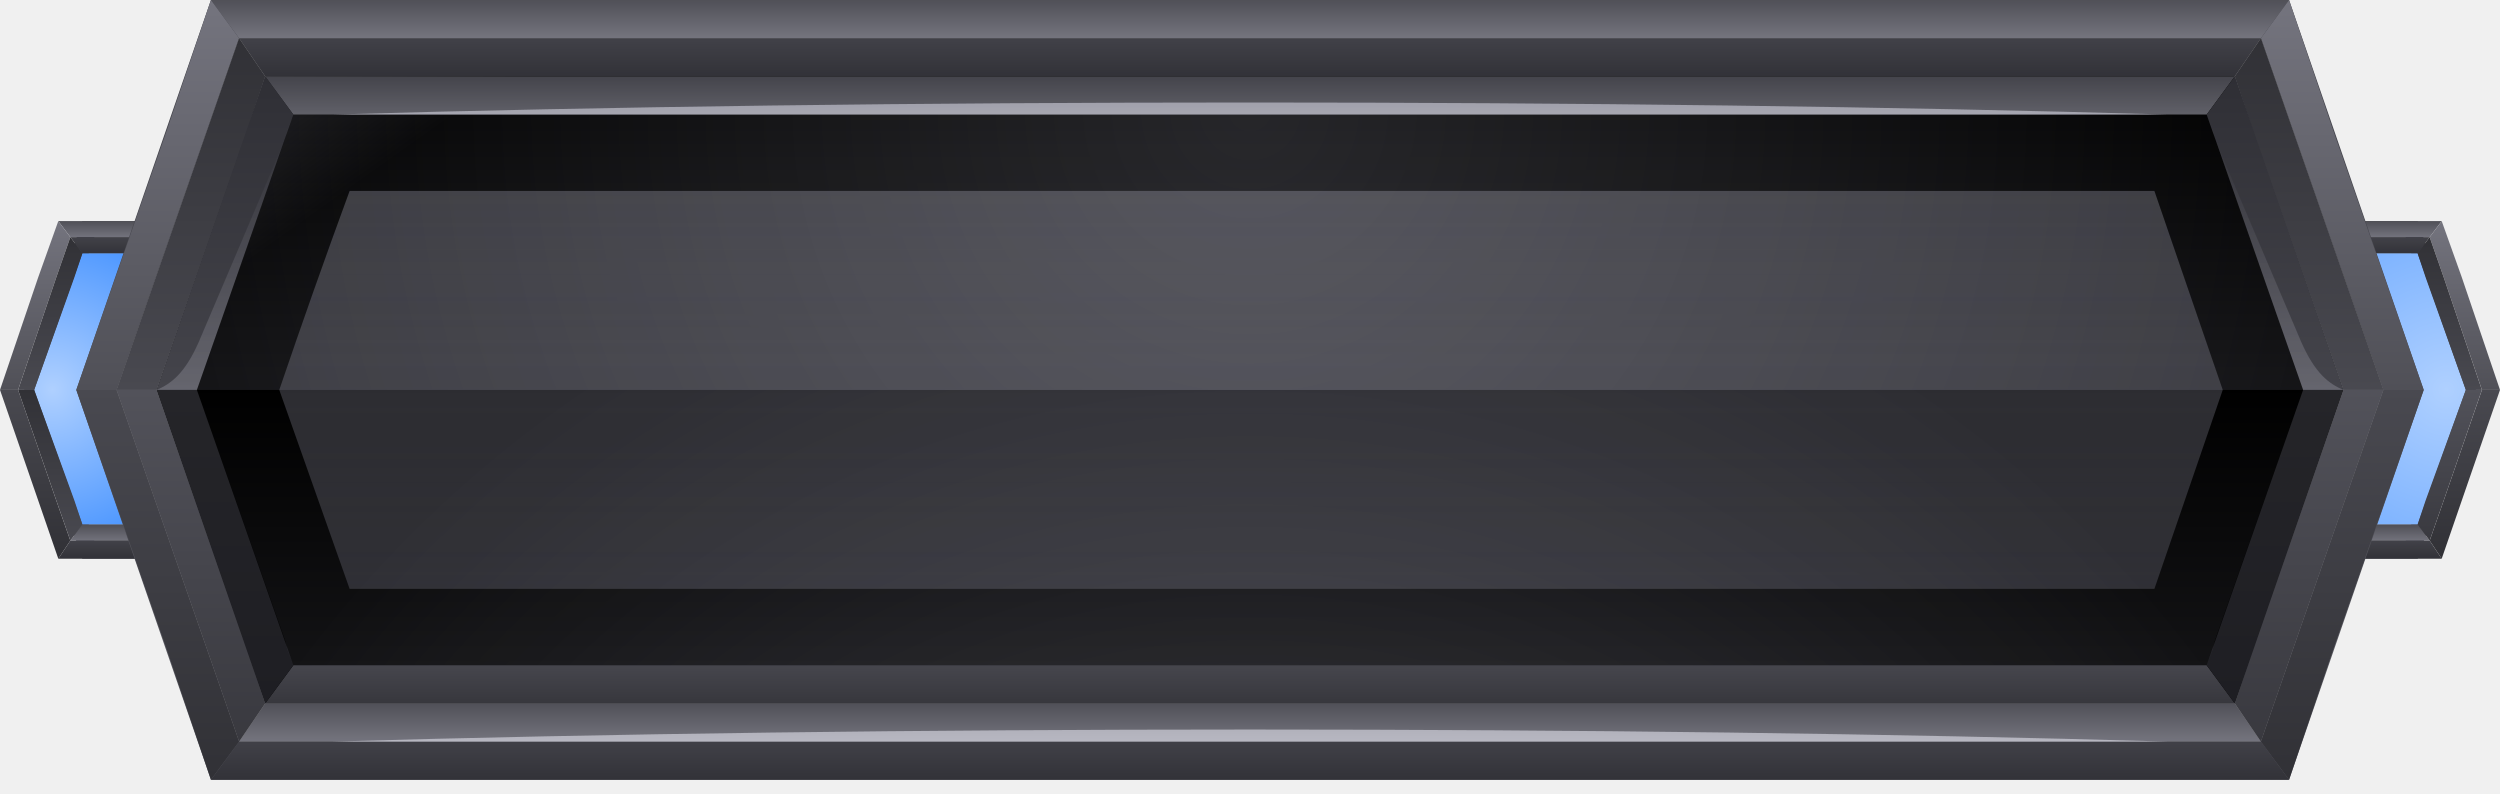
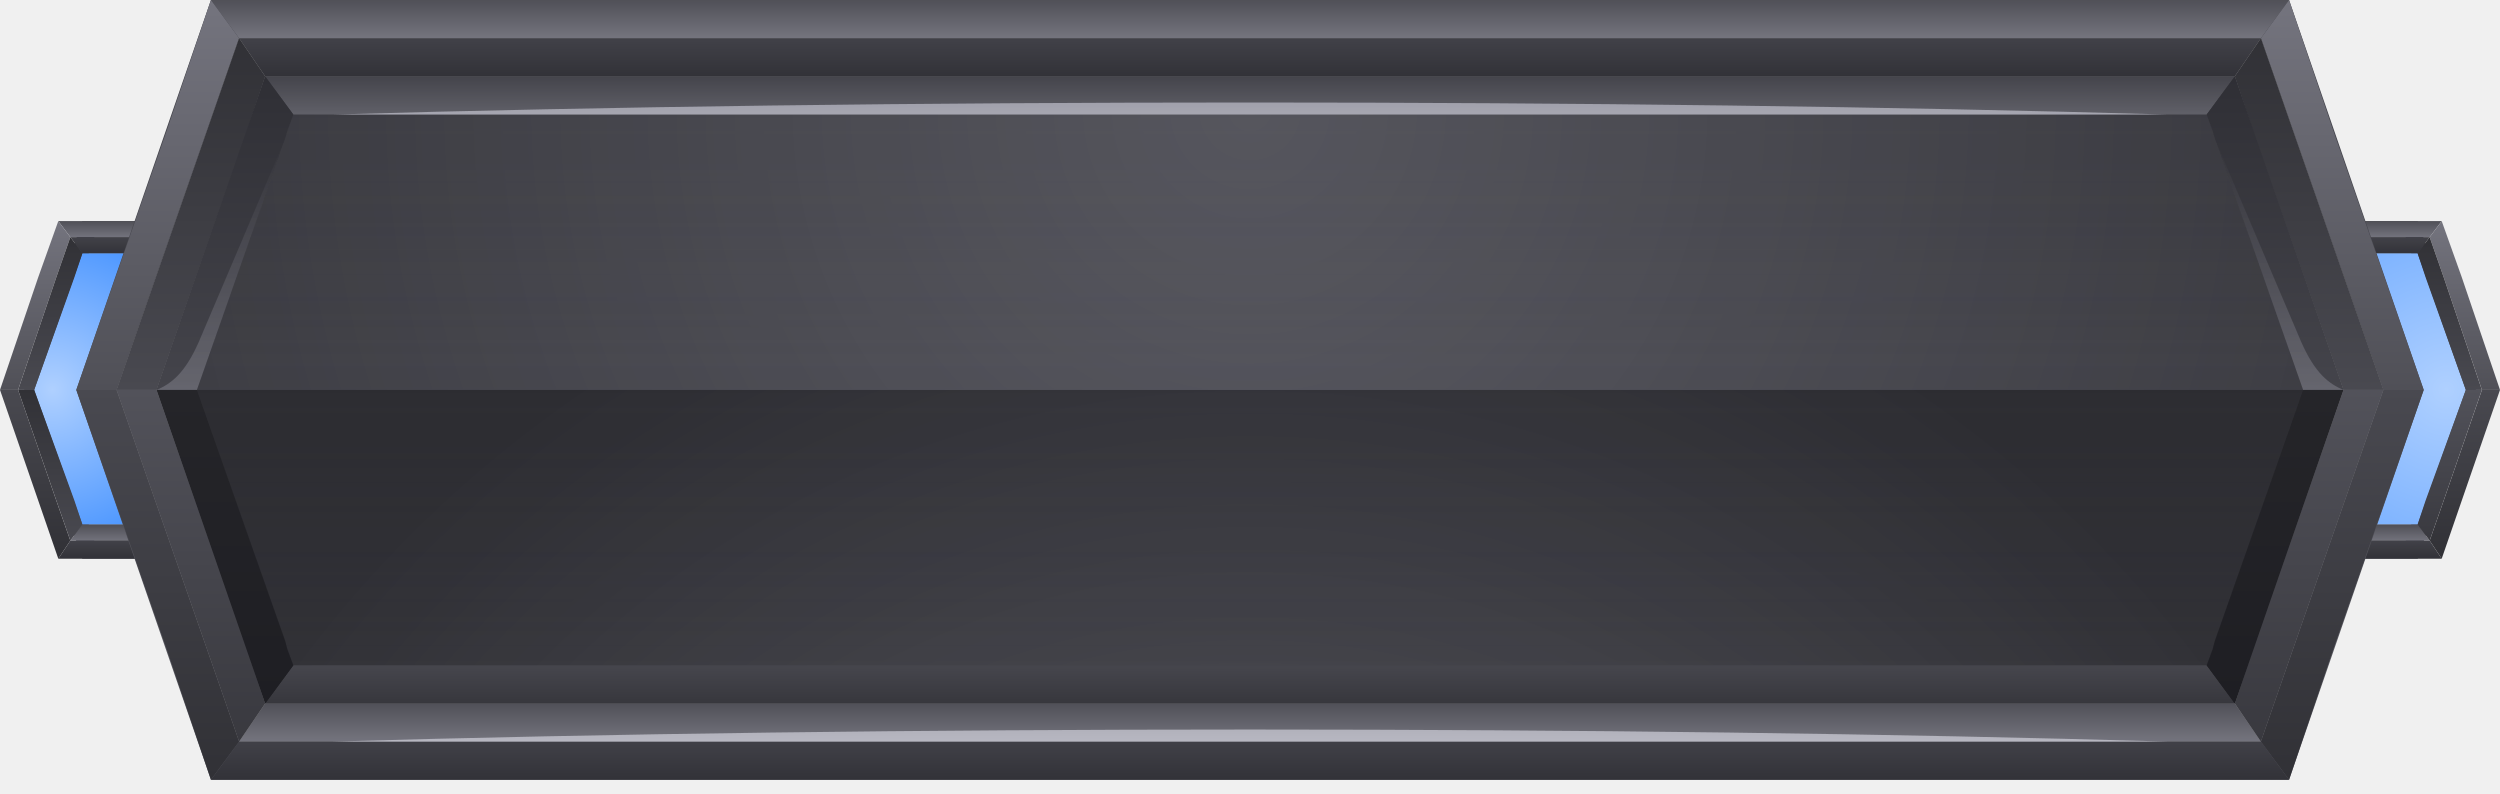
<svg xmlns="http://www.w3.org/2000/svg" width="104" height="33" viewBox="0 0 104 33" fill="none">
  <path d="M3.425 9.197H40.797L43.221 16.22L40.797 23.243H3.425L1 16.22L3.425 9.197Z" fill="url(#paint0_linear_1907_2671)" />
  <path d="M3.926 9.866L1.752 16.22L3.926 22.49H40.295L42.469 16.22L40.295 9.866H3.926Z" fill="#9B9B9B" />
  <path d="M3.428 10.534L1.421 16.22L3.428 21.821H38.794L40.717 16.22L38.794 10.534H3.428Z" fill="url(#paint1_radial_1907_2671)" />
  <path d="M2.926 9.866H39.295L39.797 9.197H2.425L2.926 9.866Z" fill="url(#paint2_linear_1907_2671)" />
  <path d="M39.295 9.866H2.926L3.428 10.535H38.794L39.295 9.866Z" fill="url(#paint3_linear_1907_2671)" />
  <path d="M38.794 21.821H3.428L2.926 22.49H39.295L38.794 21.821Z" fill="url(#paint4_linear_1907_2671)" />
  <path d="M39.295 22.49H2.926L2.425 23.242H39.797L39.295 22.49Z" fill="url(#paint5_linear_1907_2671)" />
  <path d="M2.341 20.818L0.752 16.22H0L1.589 20.818L2.425 23.242L2.926 22.49L2.341 20.818Z" fill="url(#paint6_linear_1907_2671)" />
  <path d="M0.752 16.22L2.341 20.818L2.926 22.49L3.428 21.821L3.093 20.818L1.421 16.22H0.752Z" fill="url(#paint7_linear_1907_2671)" />
  <path d="M0.752 16.22L2.341 11.538L2.926 9.866L2.425 9.197L1.589 11.538L0 16.22H0.752Z" fill="url(#paint8_linear_1907_2671)" />
  <path d="M2.926 9.866L2.341 11.538L0.752 16.22H1.421L3.093 11.538L3.428 10.535L2.926 9.866Z" fill="url(#paint9_linear_1907_2671)" />
  <path d="M40.88 20.818L42.469 16.22H43.221L41.549 20.818L40.797 23.242L40.295 22.49L40.88 20.818Z" fill="url(#paint10_linear_1907_2671)" />
  <path d="M42.469 16.22L40.88 20.818L40.295 22.49L39.794 21.821L40.128 20.818L41.716 16.22H42.469Z" fill="#7B7B7B" />
  <path d="M42.469 16.22L40.88 11.538L40.295 9.866L40.797 9.197L41.549 11.538L43.221 16.22H42.469Z" fill="#B4B4B4" />
  <path d="M40.295 9.866L40.88 11.538L42.469 16.22H41.716L40.128 11.538L39.794 10.535L40.295 9.866Z" fill="url(#paint11_linear_1907_2671)" />
  <path d="M22.069 22.323C28.005 22.323 33.607 22.407 38.623 22.49H5.598C10.531 22.407 16.133 22.323 22.069 22.323Z" fill="white" />
  <path d="M63.203 9.197H100.576L103 16.22L100.576 23.243H63.203L60.779 16.22L63.203 9.197Z" fill="url(#paint12_linear_1907_2671)" />
  <path d="M63.705 9.866L61.531 16.22L63.705 22.49H100.074L102.247 16.22L100.074 9.866H63.705Z" fill="#9B9B9B" />
  <path d="M65.206 10.534L63.283 16.22L65.206 21.821H100.572L102.579 16.22L100.572 10.534H65.206Z" fill="url(#paint13_radial_1907_2671)" />
  <path d="M64.705 9.866H101.074L101.575 9.197H64.203L64.705 9.866Z" fill="url(#paint14_linear_1907_2671)" />
  <path d="M101.074 9.866H64.705L65.207 10.535H100.572L101.074 9.866Z" fill="url(#paint15_linear_1907_2671)" />
  <path d="M100.572 21.821H65.207L64.705 22.49H101.074L100.572 21.821Z" fill="url(#paint16_linear_1907_2671)" />
  <path d="M101.074 22.49H64.705L64.203 23.242H101.575L101.074 22.49Z" fill="url(#paint17_linear_1907_2671)" />
  <path d="M63.12 20.818L61.531 16.22H60.779L62.451 20.818L63.203 23.242L63.705 22.49L63.12 20.818Z" fill="url(#paint18_linear_1907_2671)" />
  <path d="M61.531 16.22L63.12 20.818L63.705 22.49L64.206 21.821L63.872 20.818L62.283 16.22H61.531Z" fill="#7B7B7B" />
  <path d="M61.531 16.22L63.12 11.538L63.705 9.866L63.203 9.197L62.451 11.538L60.779 16.22H61.531Z" fill="#B4B4B4" />
  <path d="M63.705 9.866L63.12 11.538L61.531 16.22H62.283L63.872 11.538L64.206 10.535L63.705 9.866Z" fill="url(#paint19_linear_1907_2671)" />
  <path d="M101.659 20.818L103.248 16.22H104L102.411 20.818L101.575 23.242L101.074 22.49L101.659 20.818Z" fill="url(#paint20_linear_1907_2671)" />
  <path d="M103.247 16.22L101.659 20.818L101.074 22.49L100.572 21.821L100.906 20.818L102.579 16.22H103.247Z" fill="url(#paint21_linear_1907_2671)" />
  <path d="M103.248 16.22L101.659 11.538L101.074 9.866L101.575 9.197L102.411 11.538L104 16.22H103.248Z" fill="url(#paint22_linear_1907_2671)" />
  <path d="M101.074 9.866L101.659 11.538L103.247 16.22H102.579L100.906 11.538L100.572 10.535L101.074 9.866Z" fill="url(#paint23_linear_1907_2671)" />
  <path d="M81.931 22.323C87.867 22.323 93.469 22.407 98.401 22.49H65.377C70.393 22.407 75.995 22.323 81.931 22.323Z" fill="white" />
  <path d="M8.775 0H95.225L100.826 16.22L95.225 32.439H8.775L3.174 16.22L8.775 0Z" fill="url(#paint24_linear_1907_2671)" />
  <path d="M9.946 1.588L4.846 16.22L9.946 30.851H94.054L99.154 16.22L94.054 1.588H9.946Z" fill="#9B9B9B" />
  <path d="M11.033 3.177L6.518 16.22L11.033 29.262H92.967L97.482 16.22L92.967 3.177H11.033Z" fill="url(#paint25_linear_1907_2671)" />
  <path d="M9.946 1.589H94.054L95.224 0H8.775L9.946 1.589Z" fill="url(#paint26_linear_1907_2671)" />
  <path d="M94.054 1.588H9.946L11.033 3.177H92.967L94.054 1.588Z" fill="url(#paint27_linear_1907_2671)" />
  <path d="M92.967 29.262H11.033L9.946 30.851H94.054L92.967 29.262Z" fill="url(#paint28_linear_1907_2671)" />
  <path d="M94.054 30.851H9.946L8.775 32.439H95.224L94.054 30.851Z" fill="url(#paint29_linear_1907_2671)" />
  <path d="M8.608 27.005L4.846 16.22H3.174L6.936 27.005L8.775 32.439L9.946 30.851L8.608 27.005Z" fill="url(#paint30_linear_1907_2671)" />
  <path d="M4.846 16.22L8.608 27.005L9.946 30.851L11.033 29.262L10.28 27.005L6.518 16.22H4.846Z" fill="url(#paint31_linear_1907_2671)" />
  <path d="M4.846 16.22L8.608 5.434L9.946 1.589L8.775 0L6.936 5.434L3.174 16.22H4.846Z" fill="url(#paint32_linear_1907_2671)" />
  <path d="M9.946 1.588L8.608 5.434L4.846 16.22H6.518L10.28 5.434L11.033 3.177L9.946 1.588Z" fill="url(#paint33_linear_1907_2671)" />
-   <mask id="mask0_1907_2671" style="mask-type:luminance" maskUnits="userSpaceOnUse" x="6" y="3" width="92" height="27">
-     <path d="M11.066 3.169L6.535 16.211L11.066 29.246H92.934L97.465 16.211L92.934 3.169H11.066Z" fill="white" />
-   </mask>
-   <g mask="url(#mask0_1907_2671)">
-     <g style="mix-blend-mode:screen">
-       <path d="M92.967 -1.589C94.89 -1.589 96.73 -0.334 97.398 1.589V1.672C98.903 5.964 100.408 10.284 101.913 14.631C102.248 15.634 102.331 16.721 101.913 17.808C100.408 22.1 98.903 26.42 97.398 30.767C96.813 32.69 94.974 34.028 92.967 34.028C65.656 34.028 38.372 34.028 11.117 34.028H11.033C9.11 34.028 7.271 32.774 6.602 30.767C5.097 26.42 3.592 22.1 2.087 17.808C1.753 16.805 1.669 15.718 2.087 14.631C3.592 10.284 5.097 5.936 6.602 1.589C6.936 0.669 7.521 -0.167 8.274 -0.669C9.11 -1.254 10.03 -1.589 11.033 -1.589C38.344 -1.589 65.628 -1.589 92.884 -1.589H92.967ZM14.544 7.943C13.541 10.674 12.566 13.433 11.618 16.22L14.544 24.497H89.623L92.466 16.22L89.623 7.943C64.597 7.943 39.571 7.943 14.544 7.943Z" fill-rule="evenodd" clip-rule="evenodd" fill="url(#paint34_linear_1907_2671)" />
-     </g>
-   </g>
  <path d="M95.392 27.005L99.154 16.22H100.826L97.064 27.005L95.225 32.439L94.054 30.851L95.392 27.005Z" fill="url(#paint35_linear_1907_2671)" />
  <path d="M99.154 16.22L95.392 27.005L94.054 30.851L92.967 29.262L93.72 27.005L97.482 16.22H99.154Z" fill="url(#paint36_linear_1907_2671)" />
  <path d="M99.154 16.22L95.392 5.434L94.054 1.589L95.225 0L97.064 5.434L100.826 16.22H99.154Z" fill="url(#paint37_linear_1907_2671)" />
  <path d="M94.054 1.588L95.392 5.434L99.154 16.22H97.482L93.72 5.434L92.967 3.177L94.054 1.588Z" fill="url(#paint38_linear_1907_2671)" />
  <path d="M11.033 3.177L12.203 4.766H91.797L92.967 3.177H11.033Z" fill="url(#paint39_linear_1907_2671)" />
  <path d="M8.19 16.22H6.518L11.033 3.177L12.203 4.766L8.19 16.22Z" fill="url(#paint40_linear_1907_2671)" />
  <path d="M11.033 29.262L12.203 27.674H91.797L92.967 29.262H11.033Z" fill="url(#paint41_linear_1907_2671)" />
  <path d="M8.19 16.22H6.518L11.033 29.262L12.203 27.674L8.19 16.22Z" fill="url(#paint42_linear_1907_2671)" />
  <path d="M95.81 16.22H97.482L92.967 3.177L91.797 4.766L95.81 16.22Z" fill="url(#paint43_linear_1907_2671)" />
  <path d="M95.81 16.22H97.482L92.967 29.262L91.797 27.674L95.81 16.22Z" fill="url(#paint44_linear_1907_2671)" />
  <g style="mix-blend-mode:screen">
    <path d="M52 4.264C65.711 4.264 78.671 4.431 90.208 4.766H13.792C25.329 4.431 38.288 4.264 52 4.264Z" fill="#70707A" />
  </g>
  <path opacity="0.5" d="M6.518 16.22C7.103 15.969 7.689 15.551 8.274 14.213L11.869 5.769L8.19 16.22H6.518Z" fill="url(#paint45_linear_1907_2671)" style="mix-blend-mode:screen" />
  <path opacity="0.5" d="M97.482 16.22C96.897 15.969 96.311 15.551 95.726 14.213L92.131 5.769L95.81 16.22H97.482Z" fill="url(#paint46_linear_1907_2671)" style="mix-blend-mode:screen" />
  <g style="mix-blend-mode:screen">
    <path d="M52 30.349C65.711 30.349 78.671 30.516 90.208 30.851H13.792C25.329 30.516 38.288 30.349 52 30.349Z" fill="#7B7B85" />
  </g>
  <path opacity="0.5" d="M90.208 4.766H13.792H12.203L11.953 5.434L11.869 5.769L8.19 16.22H95.81L92.131 5.769L92.047 5.434L91.797 4.766H90.208Z" fill="url(#paint47_linear_1907_2671)" style="mix-blend-mode:screen" />
  <path opacity="0.5" d="M90.208 27.674H13.792H12.203L11.953 27.005L11.869 26.67L8.19 16.22H95.81L92.131 26.67L92.047 27.005L91.797 27.674H90.208Z" fill="url(#paint48_linear_1907_2671)" style="mix-blend-mode:screen" />
  <path opacity="0.5" d="M90.208 4.766H13.792H12.203L11.953 5.434L11.869 5.769L8.19 16.22H95.81L92.131 5.769L92.047 5.434L91.797 4.766H90.208Z" fill="url(#paint49_radial_1907_2671)" style="mix-blend-mode:screen" />
  <path opacity="0.5" d="M90.208 27.674H13.792H12.203L11.953 27.005L11.869 26.67L8.19 16.22H95.81L92.131 26.67L92.047 27.005L91.797 27.674H90.208Z" fill="url(#paint50_radial_1907_2671)" style="mix-blend-mode:screen" />
  <defs>
    <linearGradient id="paint0_linear_1907_2671" x1="19.768" y1="23.215" x2="19.768" y2="9.202" gradientUnits="userSpaceOnUse">
      <stop stop-color="#5B5B63" />
      <stop offset="1" stop-color="#3F3F46" />
    </linearGradient>
    <radialGradient id="paint1_radial_1907_2671" cx="0" cy="0" r="1" gradientUnits="userSpaceOnUse" gradientTransform="translate(2.1797 16.208) scale(7.30889)">
      <stop stop-color="#AFD0FF" />
      <stop offset="1" stop-color="#4190FF" />
    </radialGradient>
    <linearGradient id="paint2_linear_1907_2671" x1="21.089" y1="9.888" x2="21.089" y2="9.202" gradientUnits="userSpaceOnUse">
      <stop stop-color="#74747E" />
      <stop offset="1" stop-color="#505057" />
    </linearGradient>
    <linearGradient id="paint3_linear_1907_2671" x1="21.089" y1="10.575" x2="21.089" y2="9.888" gradientUnits="userSpaceOnUse">
      <stop stop-color="#323238" />
      <stop offset="1" stop-color="#414148" />
    </linearGradient>
    <linearGradient id="paint4_linear_1907_2671" x1="21.089" y1="22.529" x2="21.089" y2="21.842" gradientUnits="userSpaceOnUse">
      <stop stop-color="#74747E" />
      <stop offset="1" stop-color="#505057" />
    </linearGradient>
    <linearGradient id="paint5_linear_1907_2671" x1="21.089" y1="23.215" x2="21.089" y2="22.528" gradientUnits="userSpaceOnUse">
      <stop stop-color="#323238" />
      <stop offset="1" stop-color="#414148" />
    </linearGradient>
    <linearGradient id="paint6_linear_1907_2671" x1="-6.949" y1="23.215" x2="-6.949" y2="16.209" gradientUnits="userSpaceOnUse">
      <stop stop-color="#313136" />
      <stop offset="1" stop-color="#494950" />
    </linearGradient>
    <linearGradient id="paint7_linear_1907_2671" x1="-5.383" y1="22.528" x2="-5.383" y2="16.209" gradientUnits="userSpaceOnUse">
      <stop stop-color="#494950" />
      <stop offset="1" stop-color="#313136" />
    </linearGradient>
    <linearGradient id="paint8_linear_1907_2671" x1="-6.949" y1="16.208" x2="-6.949" y2="9.202" gradientUnits="userSpaceOnUse">
      <stop stop-color="#505057" />
      <stop offset="1" stop-color="#74747E" />
    </linearGradient>
    <linearGradient id="paint9_linear_1907_2671" x1="-5.383" y1="16.208" x2="-5.383" y2="9.887" gradientUnits="userSpaceOnUse">
      <stop stop-color="#494950" />
      <stop offset="1" stop-color="#313136" />
    </linearGradient>
    <linearGradient id="paint10_linear_1907_2671" x1="33.328" y1="23.215" x2="33.328" y2="16.209" gradientUnits="userSpaceOnUse">
      <stop stop-color="#74747E" />
      <stop offset="1" stop-color="#3F3F45" />
    </linearGradient>
    <linearGradient id="paint11_linear_1907_2671" x1="39.785" y1="9.888" x2="42.467" y2="9.888" gradientUnits="userSpaceOnUse">
      <stop stop-color="#343439" />
      <stop offset="1" stop-color="#2B2B30" />
    </linearGradient>
    <linearGradient id="paint12_linear_1907_2671" x1="79.579" y1="23.215" x2="79.579" y2="9.202" gradientUnits="userSpaceOnUse">
      <stop stop-color="#5B5B63" />
      <stop offset="1" stop-color="#3F3F46" />
    </linearGradient>
    <radialGradient id="paint13_radial_1907_2671" cx="0" cy="0" r="1" gradientUnits="userSpaceOnUse" gradientTransform="translate(101.814 16.208) scale(14.4564)">
      <stop stop-color="#AFD0FF" />
      <stop offset="1" stop-color="#4190FF" />
    </radialGradient>
    <linearGradient id="paint14_linear_1907_2671" x1="82.898" y1="9.888" x2="82.898" y2="9.202" gradientUnits="userSpaceOnUse">
      <stop stop-color="#74747E" />
      <stop offset="1" stop-color="#505057" />
    </linearGradient>
    <linearGradient id="paint15_linear_1907_2671" x1="82.899" y1="10.575" x2="82.899" y2="9.888" gradientUnits="userSpaceOnUse">
      <stop stop-color="#323238" />
      <stop offset="1" stop-color="#414148" />
    </linearGradient>
    <linearGradient id="paint16_linear_1907_2671" x1="82.899" y1="22.529" x2="82.899" y2="21.842" gradientUnits="userSpaceOnUse">
      <stop stop-color="#74747E" />
      <stop offset="1" stop-color="#505057" />
    </linearGradient>
    <linearGradient id="paint17_linear_1907_2671" x1="82.898" y1="23.215" x2="82.898" y2="22.528" gradientUnits="userSpaceOnUse">
      <stop stop-color="#323238" />
      <stop offset="1" stop-color="#414148" />
    </linearGradient>
    <linearGradient id="paint18_linear_1907_2671" x1="53.861" y1="23.215" x2="53.861" y2="16.209" gradientUnits="userSpaceOnUse">
      <stop stop-color="#74747E" />
      <stop offset="1" stop-color="#3F3F45" />
    </linearGradient>
    <linearGradient id="paint19_linear_1907_2671" x1="61.533" y1="9.888" x2="64.215" y2="9.888" gradientUnits="userSpaceOnUse">
      <stop stop-color="#343439" />
      <stop offset="1" stop-color="#2B2B30" />
    </linearGradient>
    <linearGradient id="paint20_linear_1907_2671" x1="94.138" y1="23.215" x2="94.138" y2="16.209" gradientUnits="userSpaceOnUse">
      <stop stop-color="#313136" />
      <stop offset="1" stop-color="#494950" />
    </linearGradient>
    <linearGradient id="paint21_linear_1907_2671" x1="94.49" y1="22.528" x2="94.49" y2="16.209" gradientUnits="userSpaceOnUse">
      <stop stop-color="#39393F" />
      <stop offset="1" stop-color="#52525A" />
    </linearGradient>
    <linearGradient id="paint22_linear_1907_2671" x1="94.138" y1="16.208" x2="94.138" y2="9.202" gradientUnits="userSpaceOnUse">
      <stop stop-color="#505057" />
      <stop offset="1" stop-color="#74747E" />
    </linearGradient>
    <linearGradient id="paint23_linear_1907_2671" x1="94.489" y1="16.208" x2="94.489" y2="9.887" gradientUnits="userSpaceOnUse">
      <stop stop-color="#494950" />
      <stop offset="1" stop-color="#313136" />
    </linearGradient>
    <linearGradient id="paint24_linear_1907_2671" x1="46.616" y1="32.422" x2="46.616" y2="-0.006" gradientUnits="userSpaceOnUse">
      <stop stop-color="#5B5B63" />
      <stop offset="1" stop-color="#3F3F46" />
    </linearGradient>
    <linearGradient id="paint25_linear_1907_2671" x1="48.261" y1="29.245" x2="48.261" y2="3.17" gradientUnits="userSpaceOnUse">
      <stop stop-color="#1F1F23" />
      <stop offset="1" stop-color="#3A3A40" />
    </linearGradient>
    <linearGradient id="paint26_linear_1907_2671" x1="51.985" y1="1.583" x2="51.985" y2="-0.006" gradientUnits="userSpaceOnUse">
      <stop stop-color="#74747E" />
      <stop offset="1" stop-color="#505057" />
    </linearGradient>
    <linearGradient id="paint27_linear_1907_2671" x1="51.985" y1="3.17" x2="51.985" y2="1.582" gradientUnits="userSpaceOnUse">
      <stop stop-color="#323238" />
      <stop offset="1" stop-color="#414148" />
    </linearGradient>
    <linearGradient id="paint28_linear_1907_2671" x1="51.985" y1="30.834" x2="51.985" y2="29.245" gradientUnits="userSpaceOnUse">
      <stop stop-color="#74747E" />
      <stop offset="1" stop-color="#505057" />
    </linearGradient>
    <linearGradient id="paint29_linear_1907_2671" x1="51.985" y1="32.422" x2="51.985" y2="30.833" gradientUnits="userSpaceOnUse">
      <stop stop-color="#323238" />
      <stop offset="1" stop-color="#414148" />
    </linearGradient>
    <linearGradient id="paint30_linear_1907_2671" x1="-12.896" y1="32.422" x2="-12.896" y2="16.208" gradientUnits="userSpaceOnUse">
      <stop stop-color="#313136" />
      <stop offset="1" stop-color="#494950" />
    </linearGradient>
    <linearGradient id="paint31_linear_1907_2671" x1="-9.273" y1="30.834" x2="-9.273" y2="16.209" gradientUnits="userSpaceOnUse">
      <stop stop-color="#39393F" />
      <stop offset="1" stop-color="#52525A" />
    </linearGradient>
    <linearGradient id="paint32_linear_1907_2671" x1="-12.896" y1="16.208" x2="-12.896" y2="-0.006" gradientUnits="userSpaceOnUse">
      <stop stop-color="#505057" />
      <stop offset="1" stop-color="#74747E" />
    </linearGradient>
    <linearGradient id="paint33_linear_1907_2671" x1="-9.274" y1="16.208" x2="-9.274" y2="1.582" gradientUnits="userSpaceOnUse">
      <stop stop-color="#494950" />
      <stop offset="1" stop-color="#313136" />
    </linearGradient>
    <linearGradient id="paint34_linear_1907_2671" x1="14.525" y1="7.923" x2="8.395" y2="-0.695" gradientUnits="userSpaceOnUse">
      <stop />
      <stop offset="1" stop-color="#3A3A40" />
    </linearGradient>
    <linearGradient id="paint35_linear_1907_2671" x1="77.994" y1="32.422" x2="77.994" y2="16.208" gradientUnits="userSpaceOnUse">
      <stop stop-color="#313136" />
      <stop offset="1" stop-color="#494950" />
    </linearGradient>
    <linearGradient id="paint36_linear_1907_2671" x1="78.806" y1="30.834" x2="78.806" y2="16.209" gradientUnits="userSpaceOnUse">
      <stop stop-color="#39393F" />
      <stop offset="1" stop-color="#52525A" />
    </linearGradient>
    <linearGradient id="paint37_linear_1907_2671" x1="77.994" y1="16.208" x2="77.994" y2="-0.006" gradientUnits="userSpaceOnUse">
      <stop stop-color="#505057" />
      <stop offset="1" stop-color="#74747E" />
    </linearGradient>
    <linearGradient id="paint38_linear_1907_2671" x1="78.806" y1="16.208" x2="78.806" y2="1.582" gradientUnits="userSpaceOnUse">
      <stop stop-color="#494950" />
      <stop offset="1" stop-color="#313136" />
    </linearGradient>
    <linearGradient id="paint39_linear_1907_2671" x1="51.984" y1="4.759" x2="51.984" y2="3.17" gradientUnits="userSpaceOnUse">
      <stop stop-color="#606068" />
      <stop offset="1" stop-color="#44444B" />
    </linearGradient>
    <linearGradient id="paint40_linear_1907_2671" x1="-5.663" y1="16.208" x2="-5.663" y2="3.17" gradientUnits="userSpaceOnUse">
      <stop stop-color="#44444B" />
      <stop offset="1" stop-color="#2F2F35" />
    </linearGradient>
    <linearGradient id="paint41_linear_1907_2671" x1="51.984" y1="29.246" x2="51.984" y2="27.658" gradientUnits="userSpaceOnUse">
      <stop stop-color="#37373D" />
      <stop offset="1" stop-color="#46464D" />
    </linearGradient>
    <linearGradient id="paint42_linear_1907_2671" x1="-5.663" y1="29.245" x2="-5.663" y2="16.208" gradientUnits="userSpaceOnUse">
      <stop stop-color="#1E1E23" />
      <stop offset="1" stop-color="#252529" />
    </linearGradient>
    <linearGradient id="paint43_linear_1907_2671" x1="79.605" y1="16.208" x2="79.605" y2="3.17" gradientUnits="userSpaceOnUse">
      <stop stop-color="#44444B" />
      <stop offset="1" stop-color="#2F2F35" />
    </linearGradient>
    <linearGradient id="paint44_linear_1907_2671" x1="79.606" y1="29.245" x2="79.606" y2="16.208" gradientUnits="userSpaceOnUse">
      <stop stop-color="#1E1E23" />
      <stop offset="1" stop-color="#252529" />
    </linearGradient>
    <linearGradient id="paint45_linear_1907_2671" x1="-1.093" y1="16.208" x2="-1.093" y2="5.759" gradientUnits="userSpaceOnUse">
      <stop stop-color="#5A5A62" />
      <stop offset="1" />
    </linearGradient>
    <linearGradient id="paint46_linear_1907_2671" x1="84.523" y1="16.208" x2="84.523" y2="5.759" gradientUnits="userSpaceOnUse">
      <stop stop-color="#5A5A62" />
      <stop offset="1" />
    </linearGradient>
    <linearGradient id="paint47_linear_1907_2671" x1="51.252" y1="16.208" x2="51.252" y2="4.759" gradientUnits="userSpaceOnUse">
      <stop stop-color="#2A2A2F" />
      <stop offset="1" />
    </linearGradient>
    <linearGradient id="paint48_linear_1907_2671" x1="51.252" y1="27.658" x2="51.252" y2="16.209" gradientUnits="userSpaceOnUse">
      <stop stop-color="#252529" />
      <stop offset="1" />
    </linearGradient>
    <radialGradient id="paint49_radial_1907_2671" cx="0" cy="0" r="1" gradientUnits="userSpaceOnUse" gradientTransform="translate(52 4.59757) scale(44.36 44.36)">
      <stop stop-color="#4A4A51" />
      <stop offset="1" />
    </radialGradient>
    <radialGradient id="paint50_radial_1907_2671" cx="0" cy="0" r="1" gradientUnits="userSpaceOnUse" gradientTransform="translate(52 57.0972) scale(49.5511 49.551)">
      <stop offset="0.496" stop-color="#35353B" />
      <stop offset="1" />
    </radialGradient>
    <linearGradient id="paint51_linear_1907_2671" x1="11.049" y1="28.452" x2="81.95" y2="28.452" gradientUnits="userSpaceOnUse">
      <stop stop-color="#4190FF" />
      <stop offset="1" stop-color="white" />
    </linearGradient>
  </defs>
</svg>
